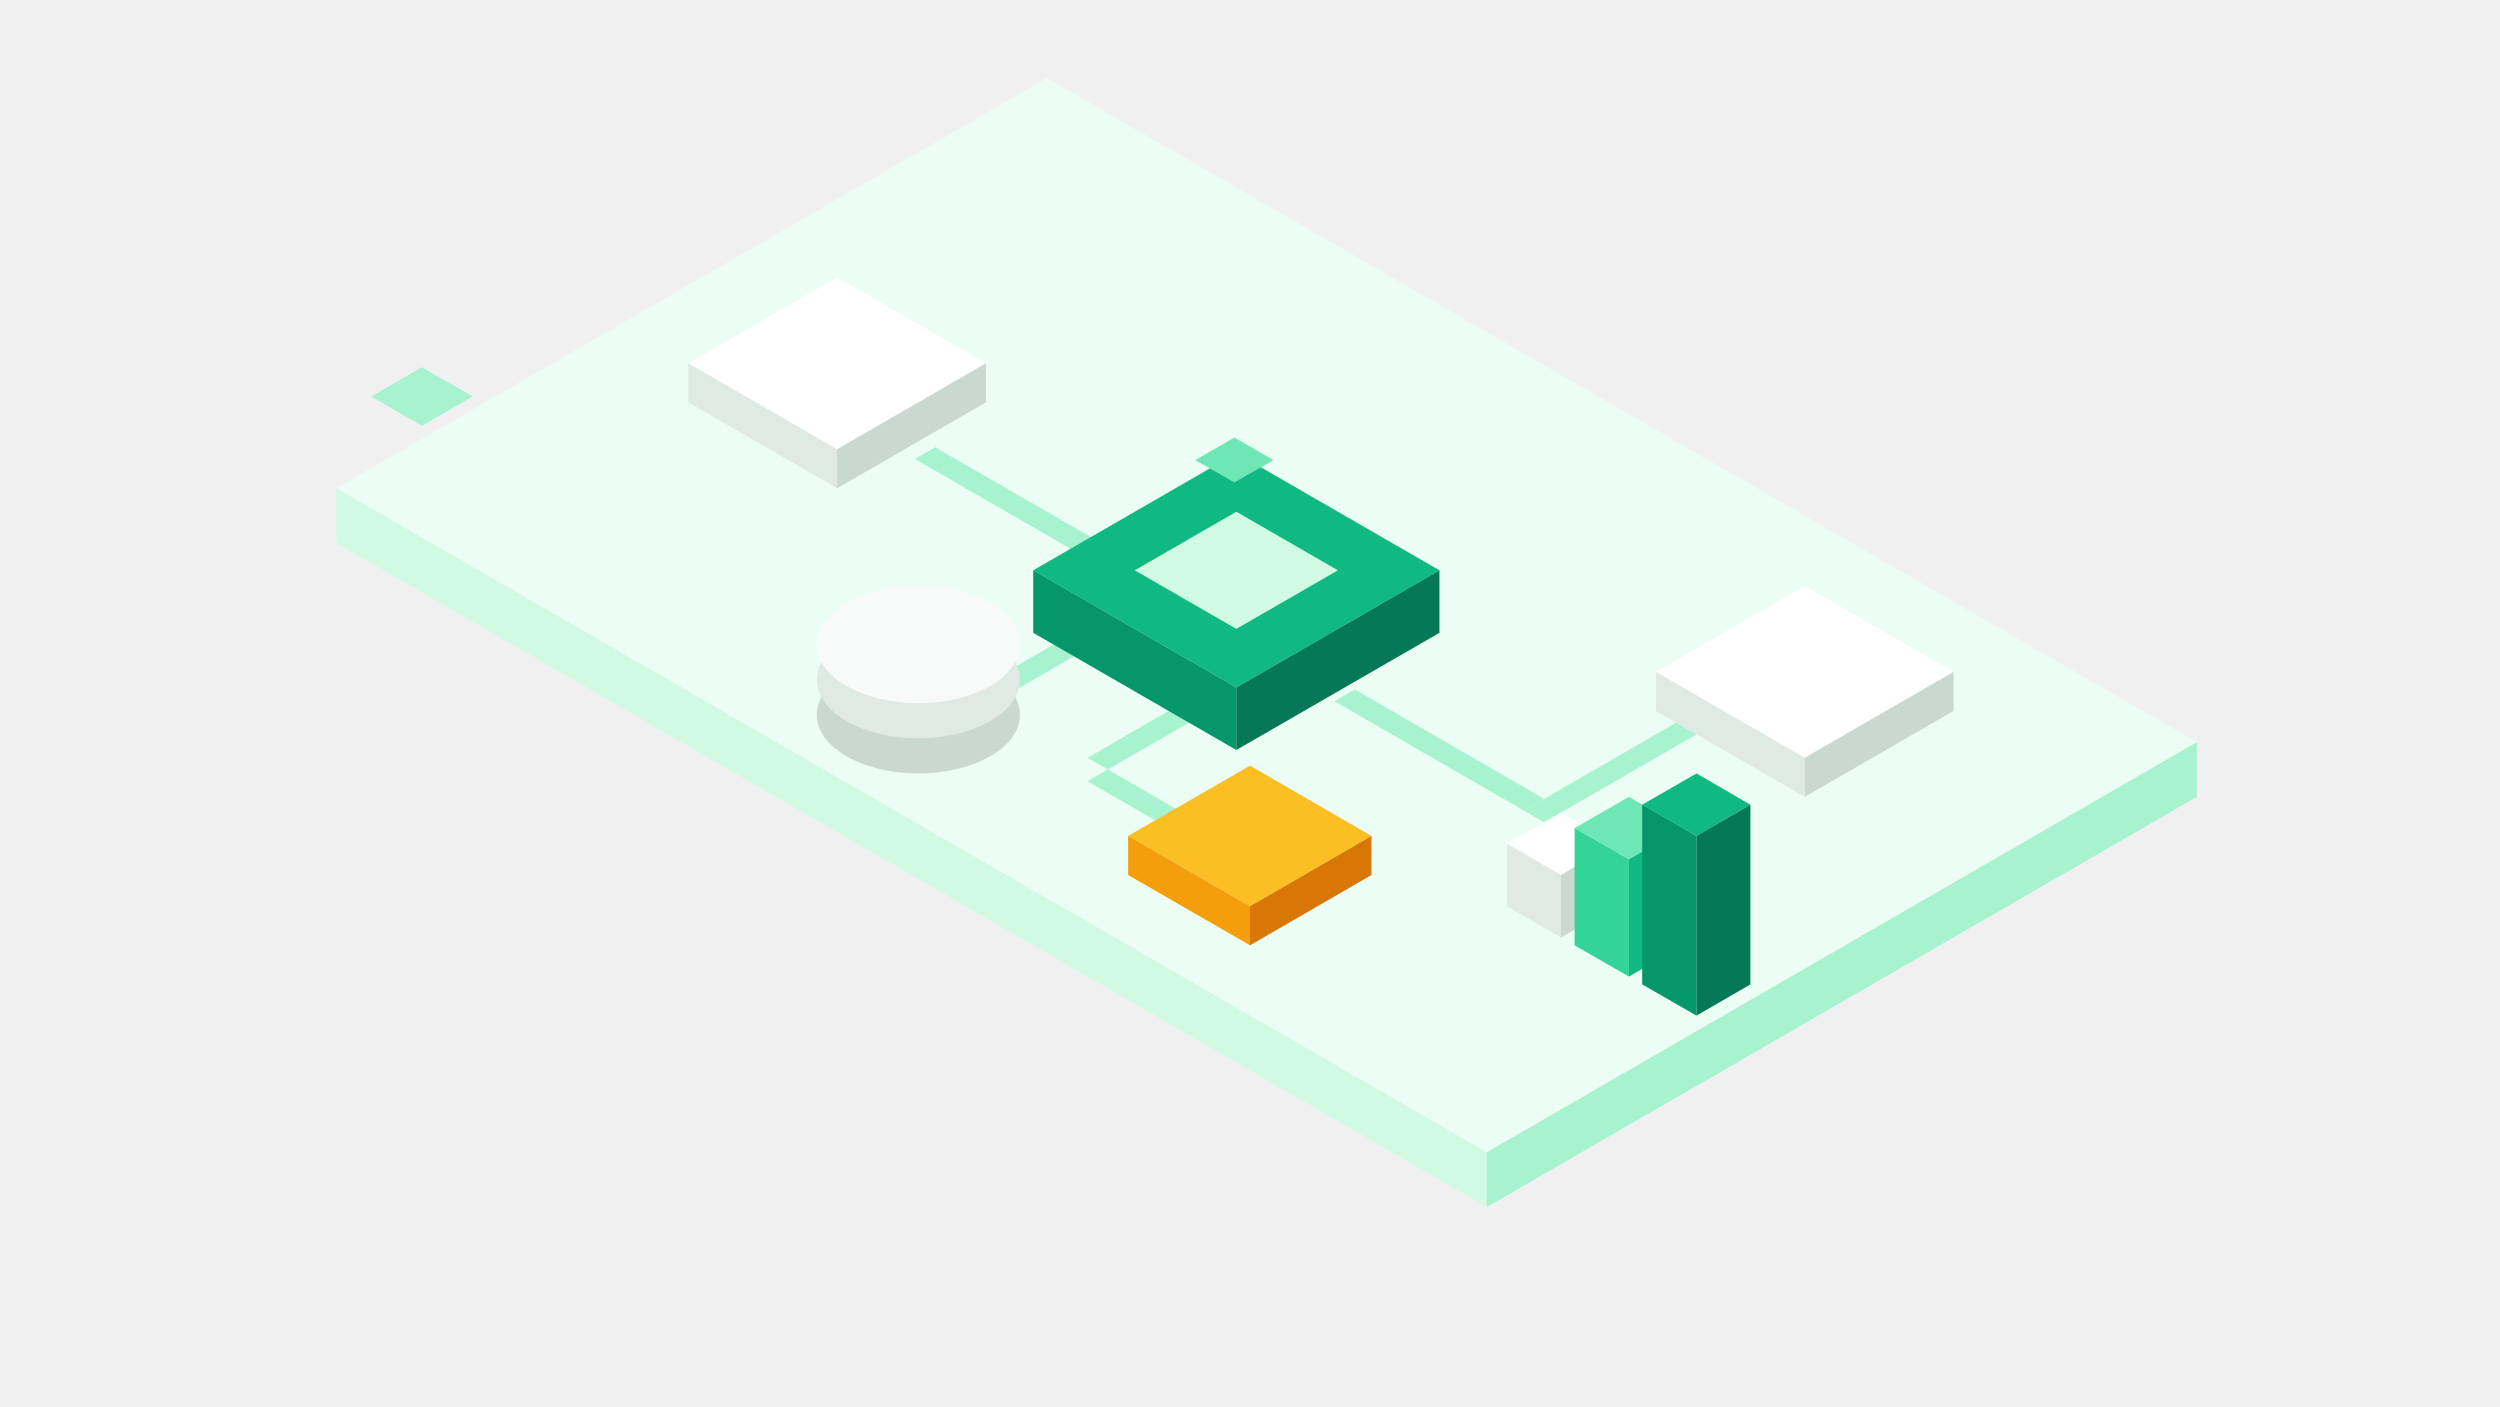
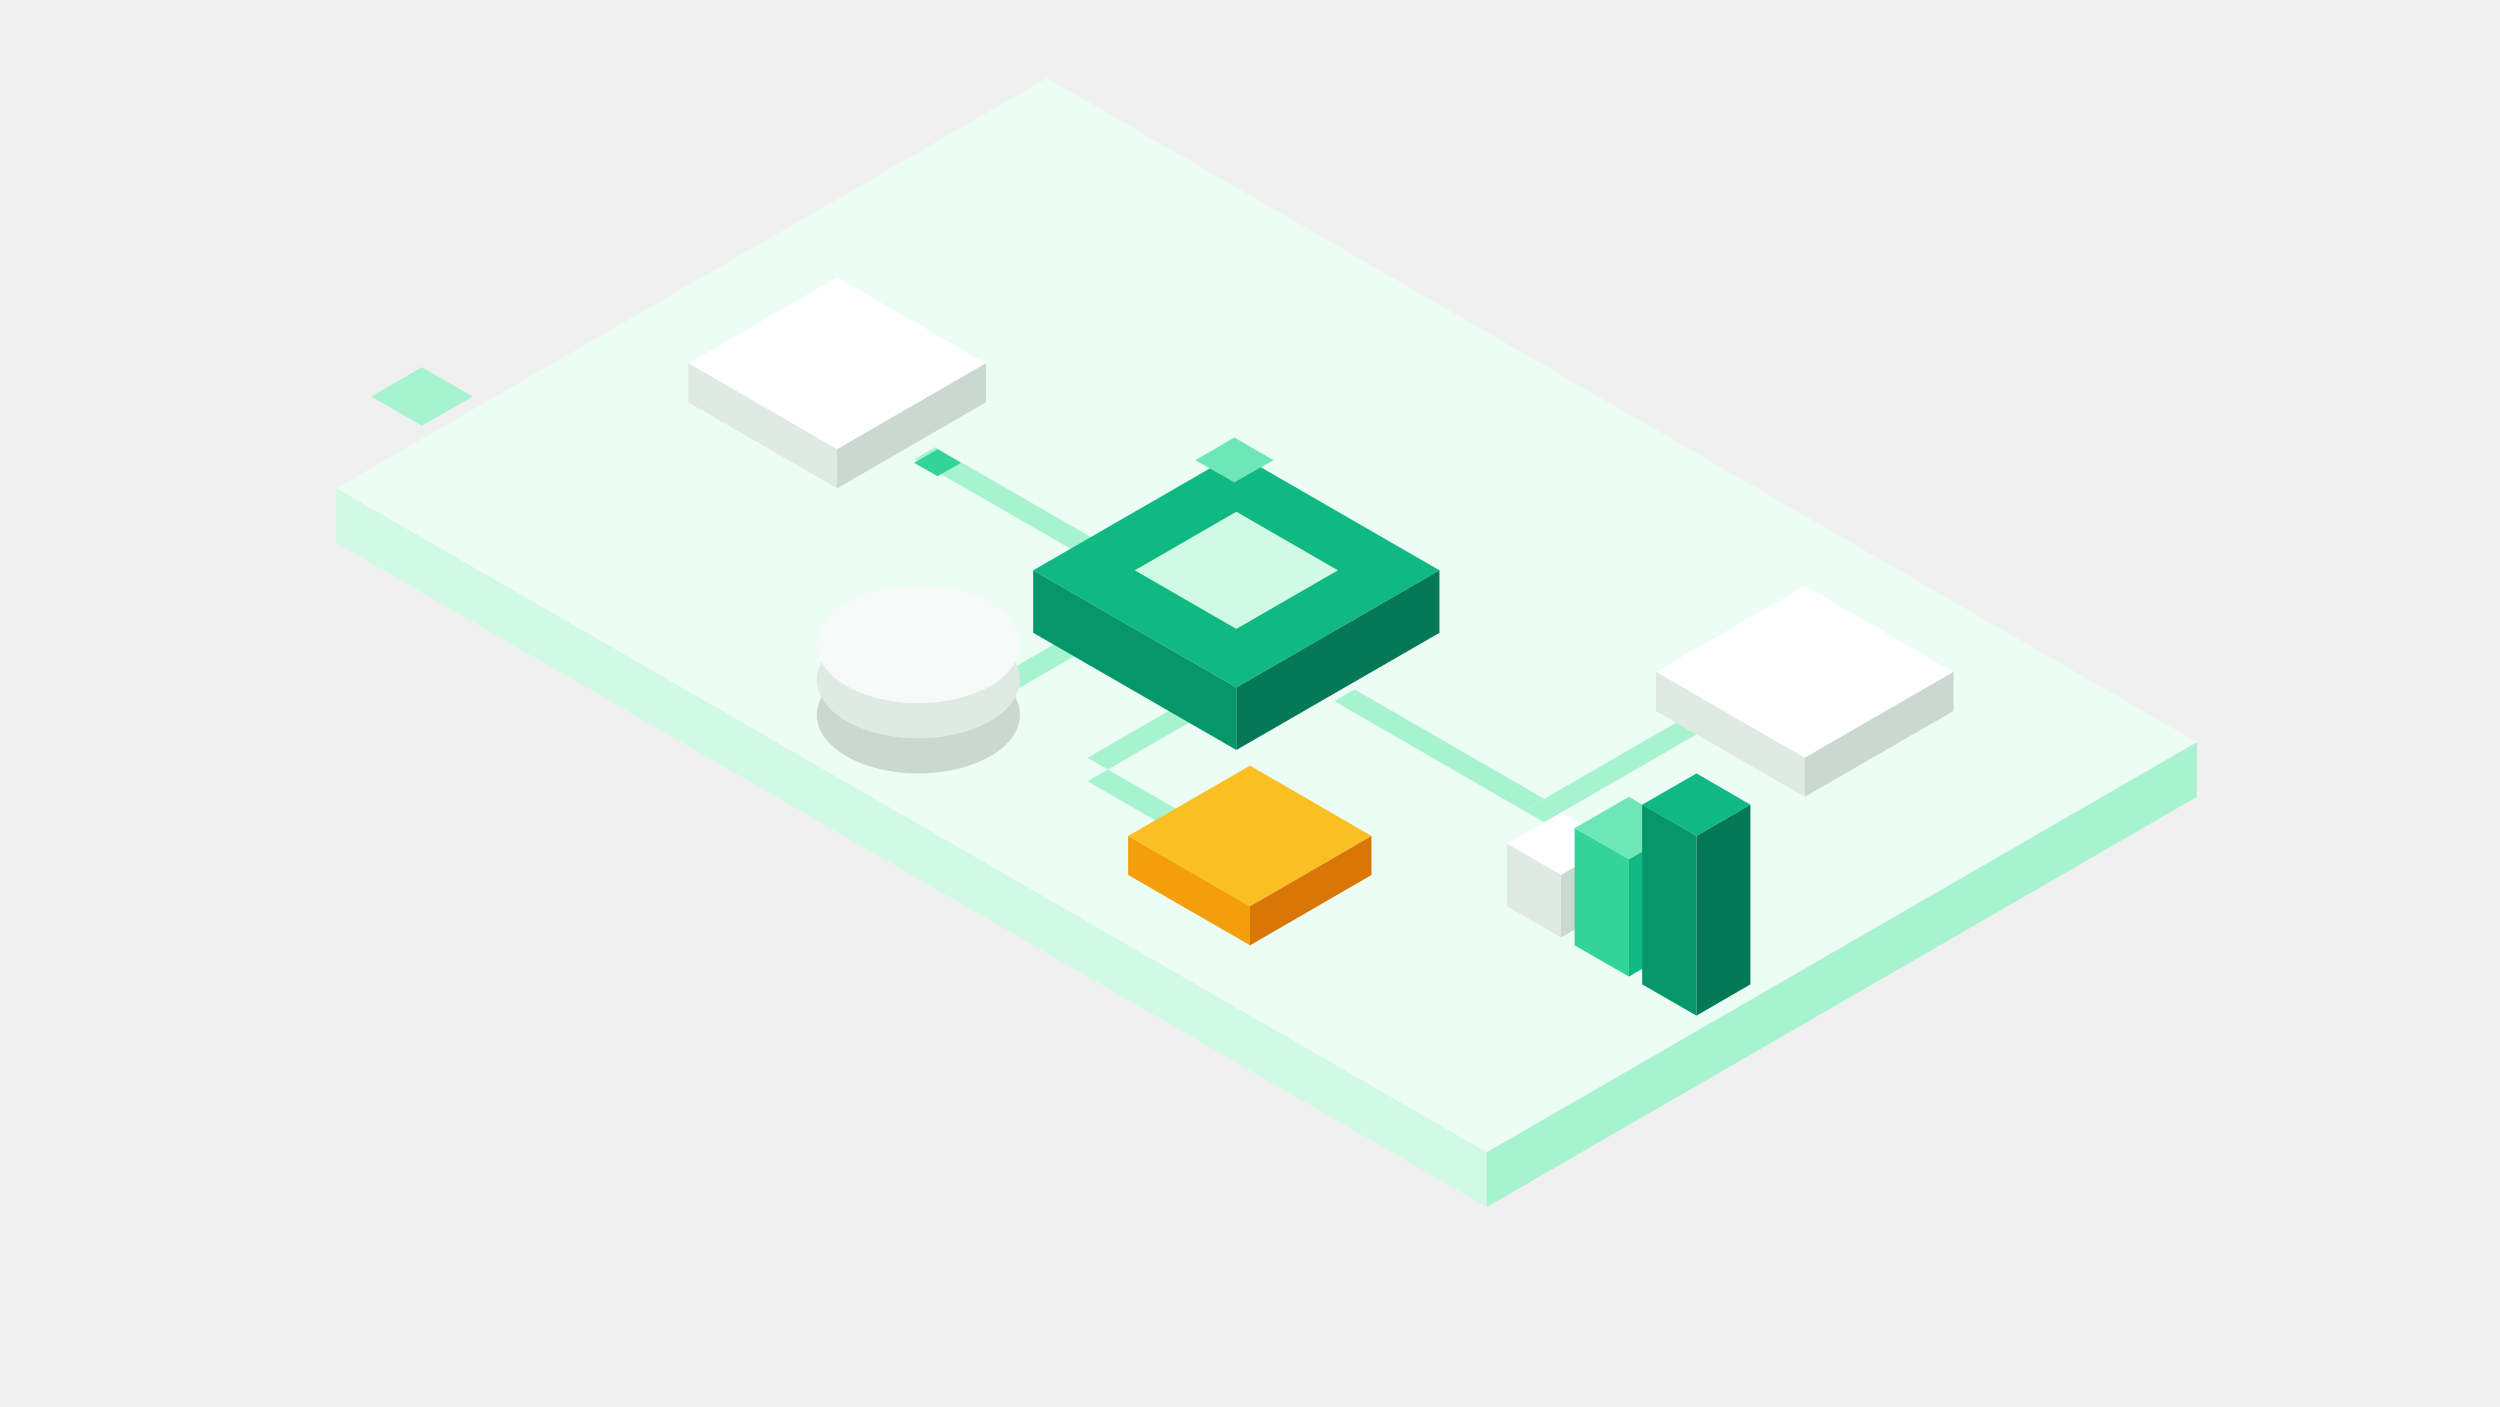
<svg xmlns="http://www.w3.org/2000/svg" viewBox="0 0 640 360" role="img">
+   <style>.pulse{animation:pulse 2.8s linear infinite}.bob{animation:bob 3.6s ease-in-out infinite}@keyframes pulse{0%{transform:translate(0,0);opacity:0}12%{opacity:1}88%{opacity:1}100%{transform:translate(44px,25px);opacity:0}}@keyframes bob{0%,100%{transform:translateY(0)}50%{transform:translateY(-6px)}}@media (prefers-reduced-motion:reduce){.pulse{animation:none;opacity:0}.bob{animation:none}}</style>
  <g transform="translate(268,34)">
    <polygon points="0,-14 294.4,156 112.6,261 -181.9,91" fill="#ecfdf5" />
    <polygon points="-181.9,91 -181.9,105 112.6,275 112.6,261" fill="#d1fae5" />
    <polygon points="294.4,156 294.4,170 112.6,275 112.6,261" fill="#a7f3d0" />
    <polygon points="-28.6,80.5 21.7,109.5 16.5,112.5 -33.8,83.5" fill="#a7f3d0" />
    <polygon points="78.8,142.5 127.3,170.5 122.1,173.5 73.6,145.5" fill="#a7f3d0" />
    <polygon points="161.1,151 166.3,154 127.3,176.5 122.1,173.5" fill="#a7f3d0" />
    <polygon points="32.9,147 38.1,150 15.6,163 10.4,160" fill="#a7f3d0" />
    <polygon points="15.6,163 41.6,178 36.4,181 10.4,166" fill="#a7f3d0" />
    <polygon points="3.5,130 8.7,133 -20.8,150 -26,147" fill="#a7f3d0" />
+     <g transform="translate(-28,81)">
+       <polygon points="0,0 6,3.5 0,6.9 -6,3.5" fill="#34d399" class="pulse" />
+     </g>
    <ellipse cx="-32.9" cy="149" rx="26" ry="15" fill="#c9d8d0" />
    <ellipse cx="-32.9" cy="140" rx="26" ry="15" fill="#e0eae5" />
    <ellipse cx="-32.9" cy="131" rx="26" ry="15" fill="#f8faf9" />
    <polygon points="194,116 232.1,138 194,160 155.9,138" fill="#ffffff" />
    <polygon points="155.9,138 155.9,148 194,170 194,160" fill="#e0eae5" />
    <polygon points="232.1,138 232.1,148 194,170 194,160" fill="#c9d8d0" />
    <polygon points="-53.7,37 -15.6,59 -53.7,81 -91.8,59" fill="#ffffff" />
    <polygon points="-91.8,59 -91.8,69 -53.7,91 -53.7,81" fill="#e0eae5" />
    <polygon points="-15.6,59 -15.6,69 -53.7,91 -53.7,81" fill="#c9d8d0" />
    <polygon points="48.5,82 100.5,112 48.5,142 -3.5,112" fill="#10b981" />
    <polygon points="-3.5,112 -3.5,128 48.5,158 48.5,142" fill="#059669" />
    <polygon points="100.5,112 100.5,128 48.5,158 48.5,142" fill="#047857" />
    <polygon points="48.5,97 74.5,112 48.5,127 22.5,112" fill="#d1fae5" />
    <polygon points="52,162 83.1,180 52,198 20.8,180" fill="#fbbf24" />
    <polygon points="20.8,180 20.8,190 52,208 52,198" fill="#f59e0b" />
    <polygon points="83.1,180 83.1,190 52,208 52,198" fill="#d97706" />
    <polygon points="131.6,174 145.5,182 131.6,190 117.8,182" fill="#ffffff" />
    <polygon points="117.8,182 117.8,198 131.6,206 131.6,190" fill="#e0eae5" />
    <polygon points="145.5,182 145.5,198 131.6,206 131.6,190" fill="#c9d8d0" />
    <polygon points="149,170 162.8,178 149,186 135.1,178" fill="#6ee7b7" />
    <polygon points="135.1,178 135.1,208 149,216 149,186" fill="#34d399" />
    <polygon points="162.8,178 162.8,208 149,216 149,186" fill="#10b981" />
    <polygon points="166.3,164 180.1,172 166.3,180 152.4,172" fill="#10b981" />
    <polygon points="152.4,172 152.4,218 166.3,226 166.3,180" fill="#059669" />
    <polygon points="180.1,172 180.1,218 166.3,226 166.3,180" fill="#047857" />
-     <polygon points="0,0 10,5.8 0,11.5 -10,5.8" transform="translate(48,78)" fill="#6ee7b7" />
+     <g transform="translate(48,78)">
+       <polygon points="0,0 10,5.8 0,11.5 -10,5.8" fill="#6ee7b7" class="bob" />
+     </g>
    <polygon points="0,0 13,7.5 0,15 -13,7.5" transform="translate(-160,60)" fill="#a7f3d0" />
  </g>
</svg>
